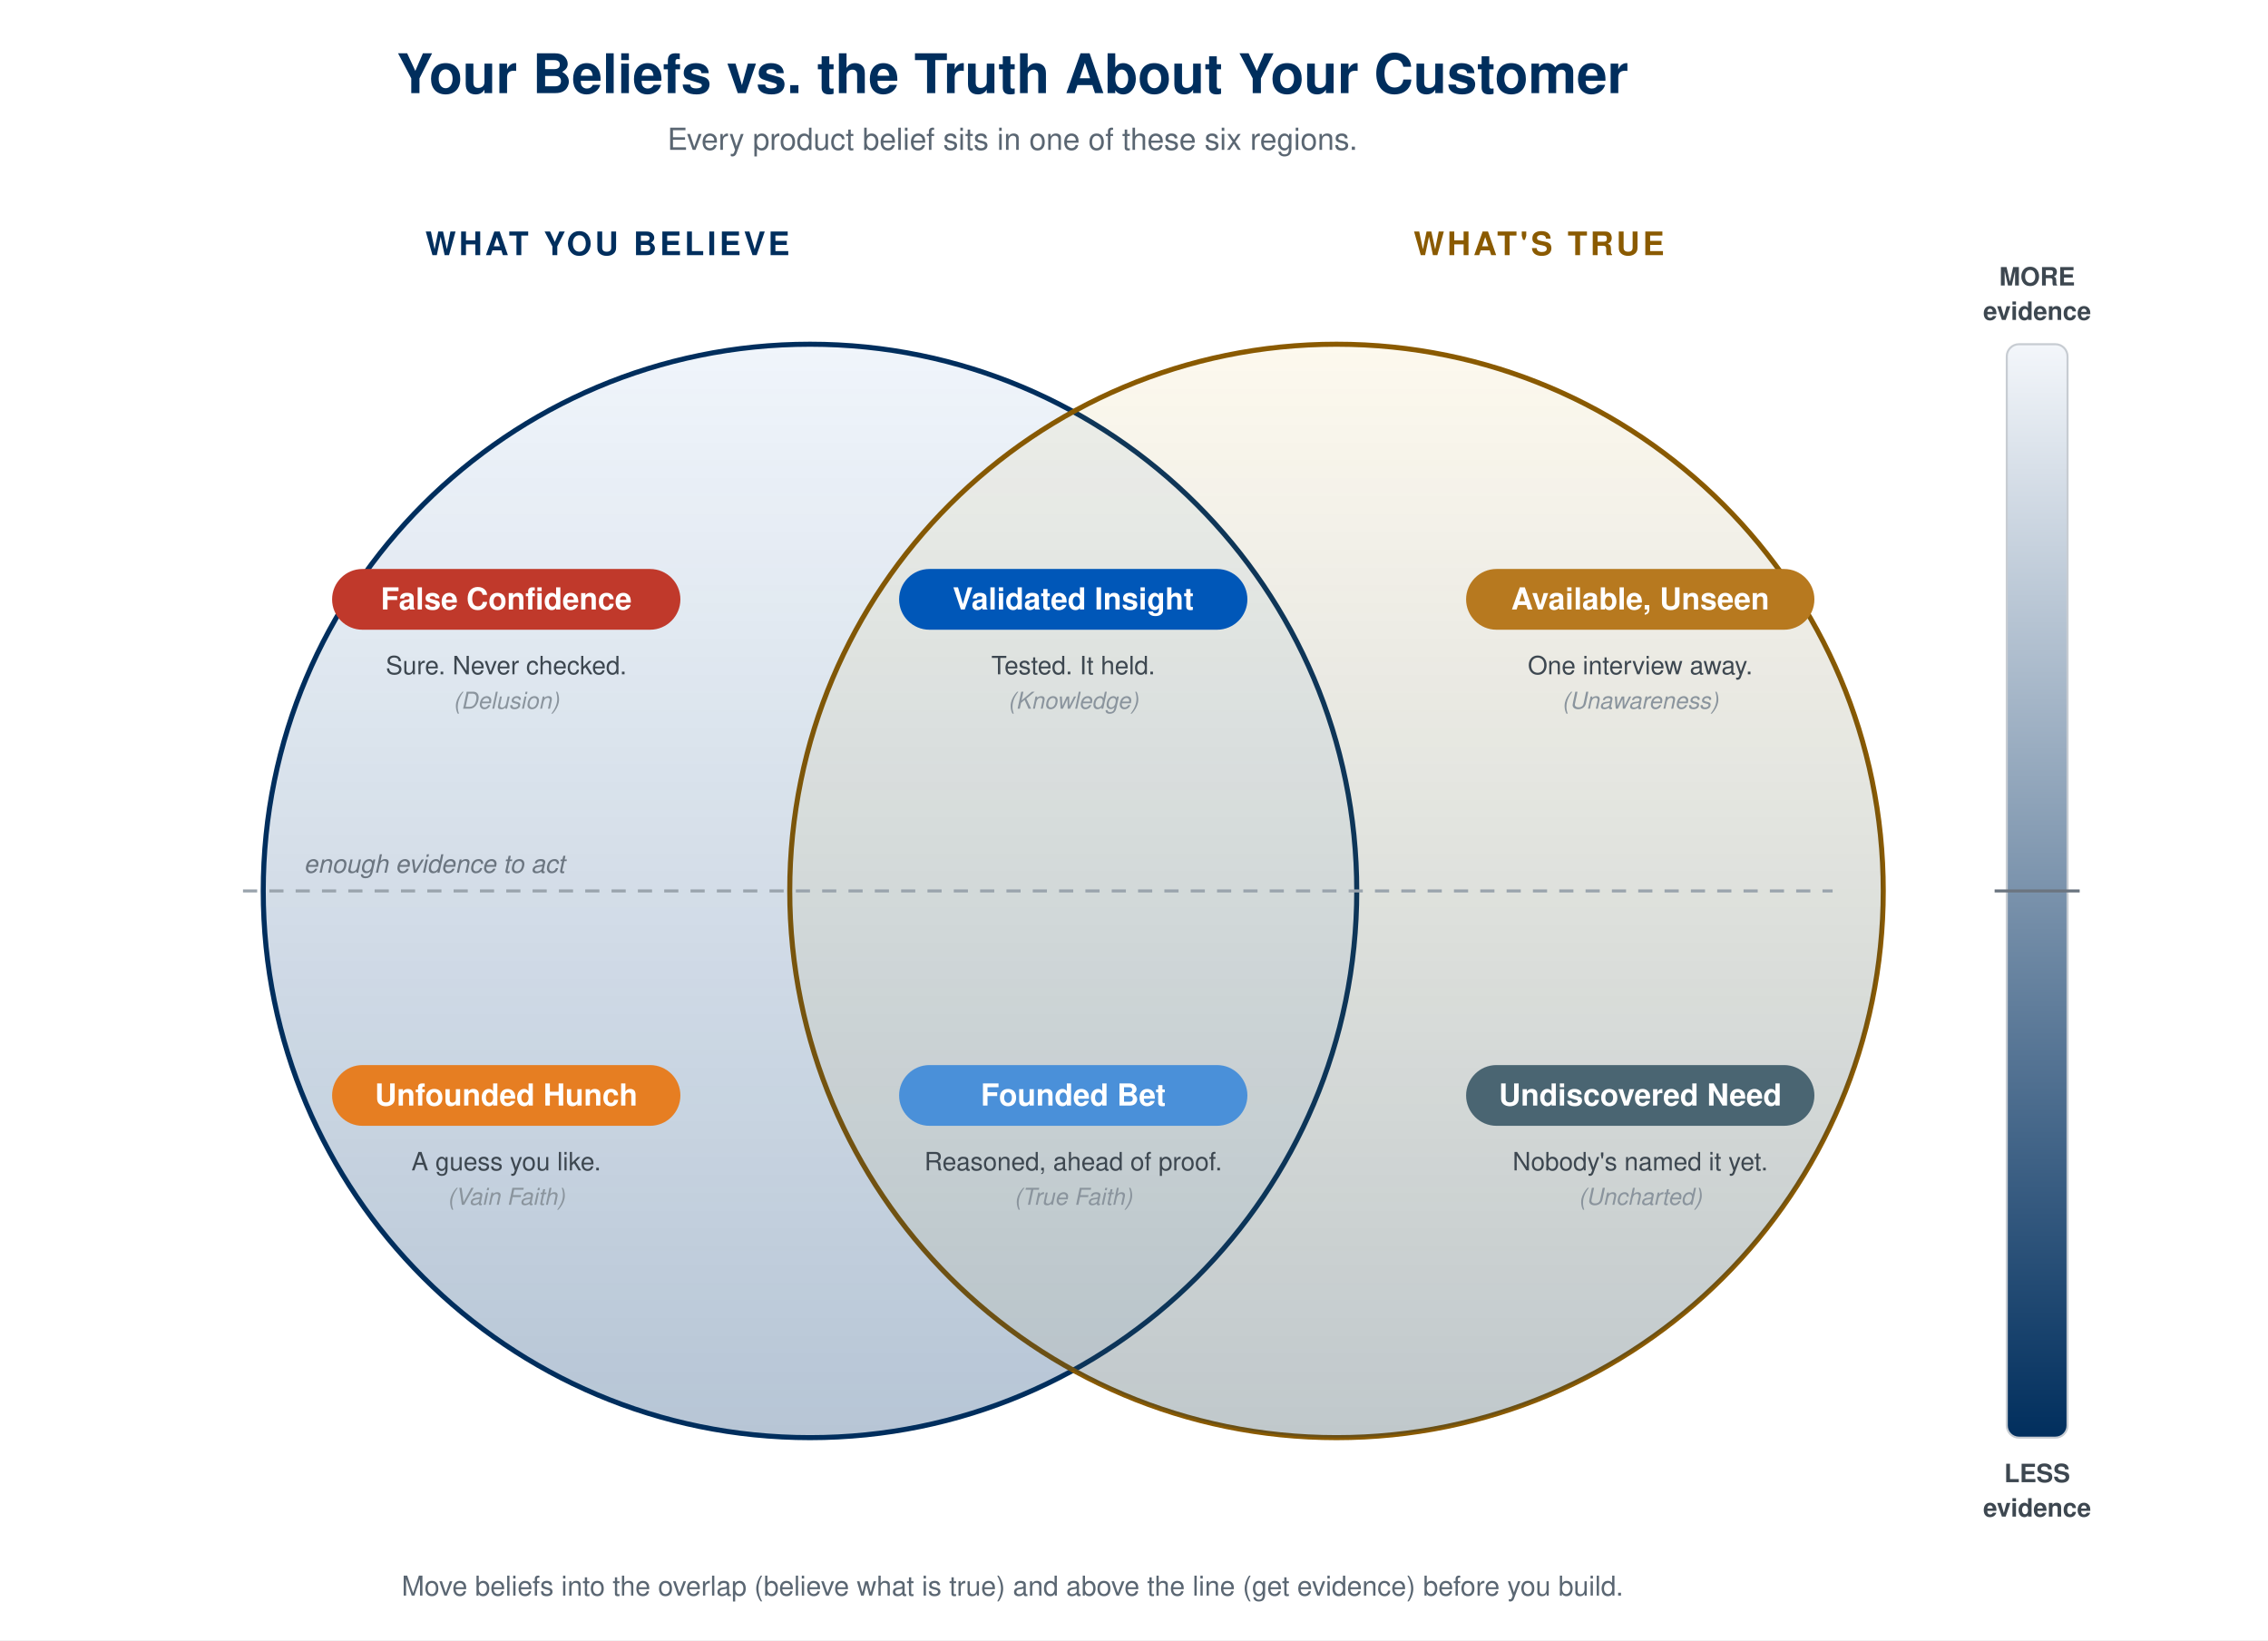
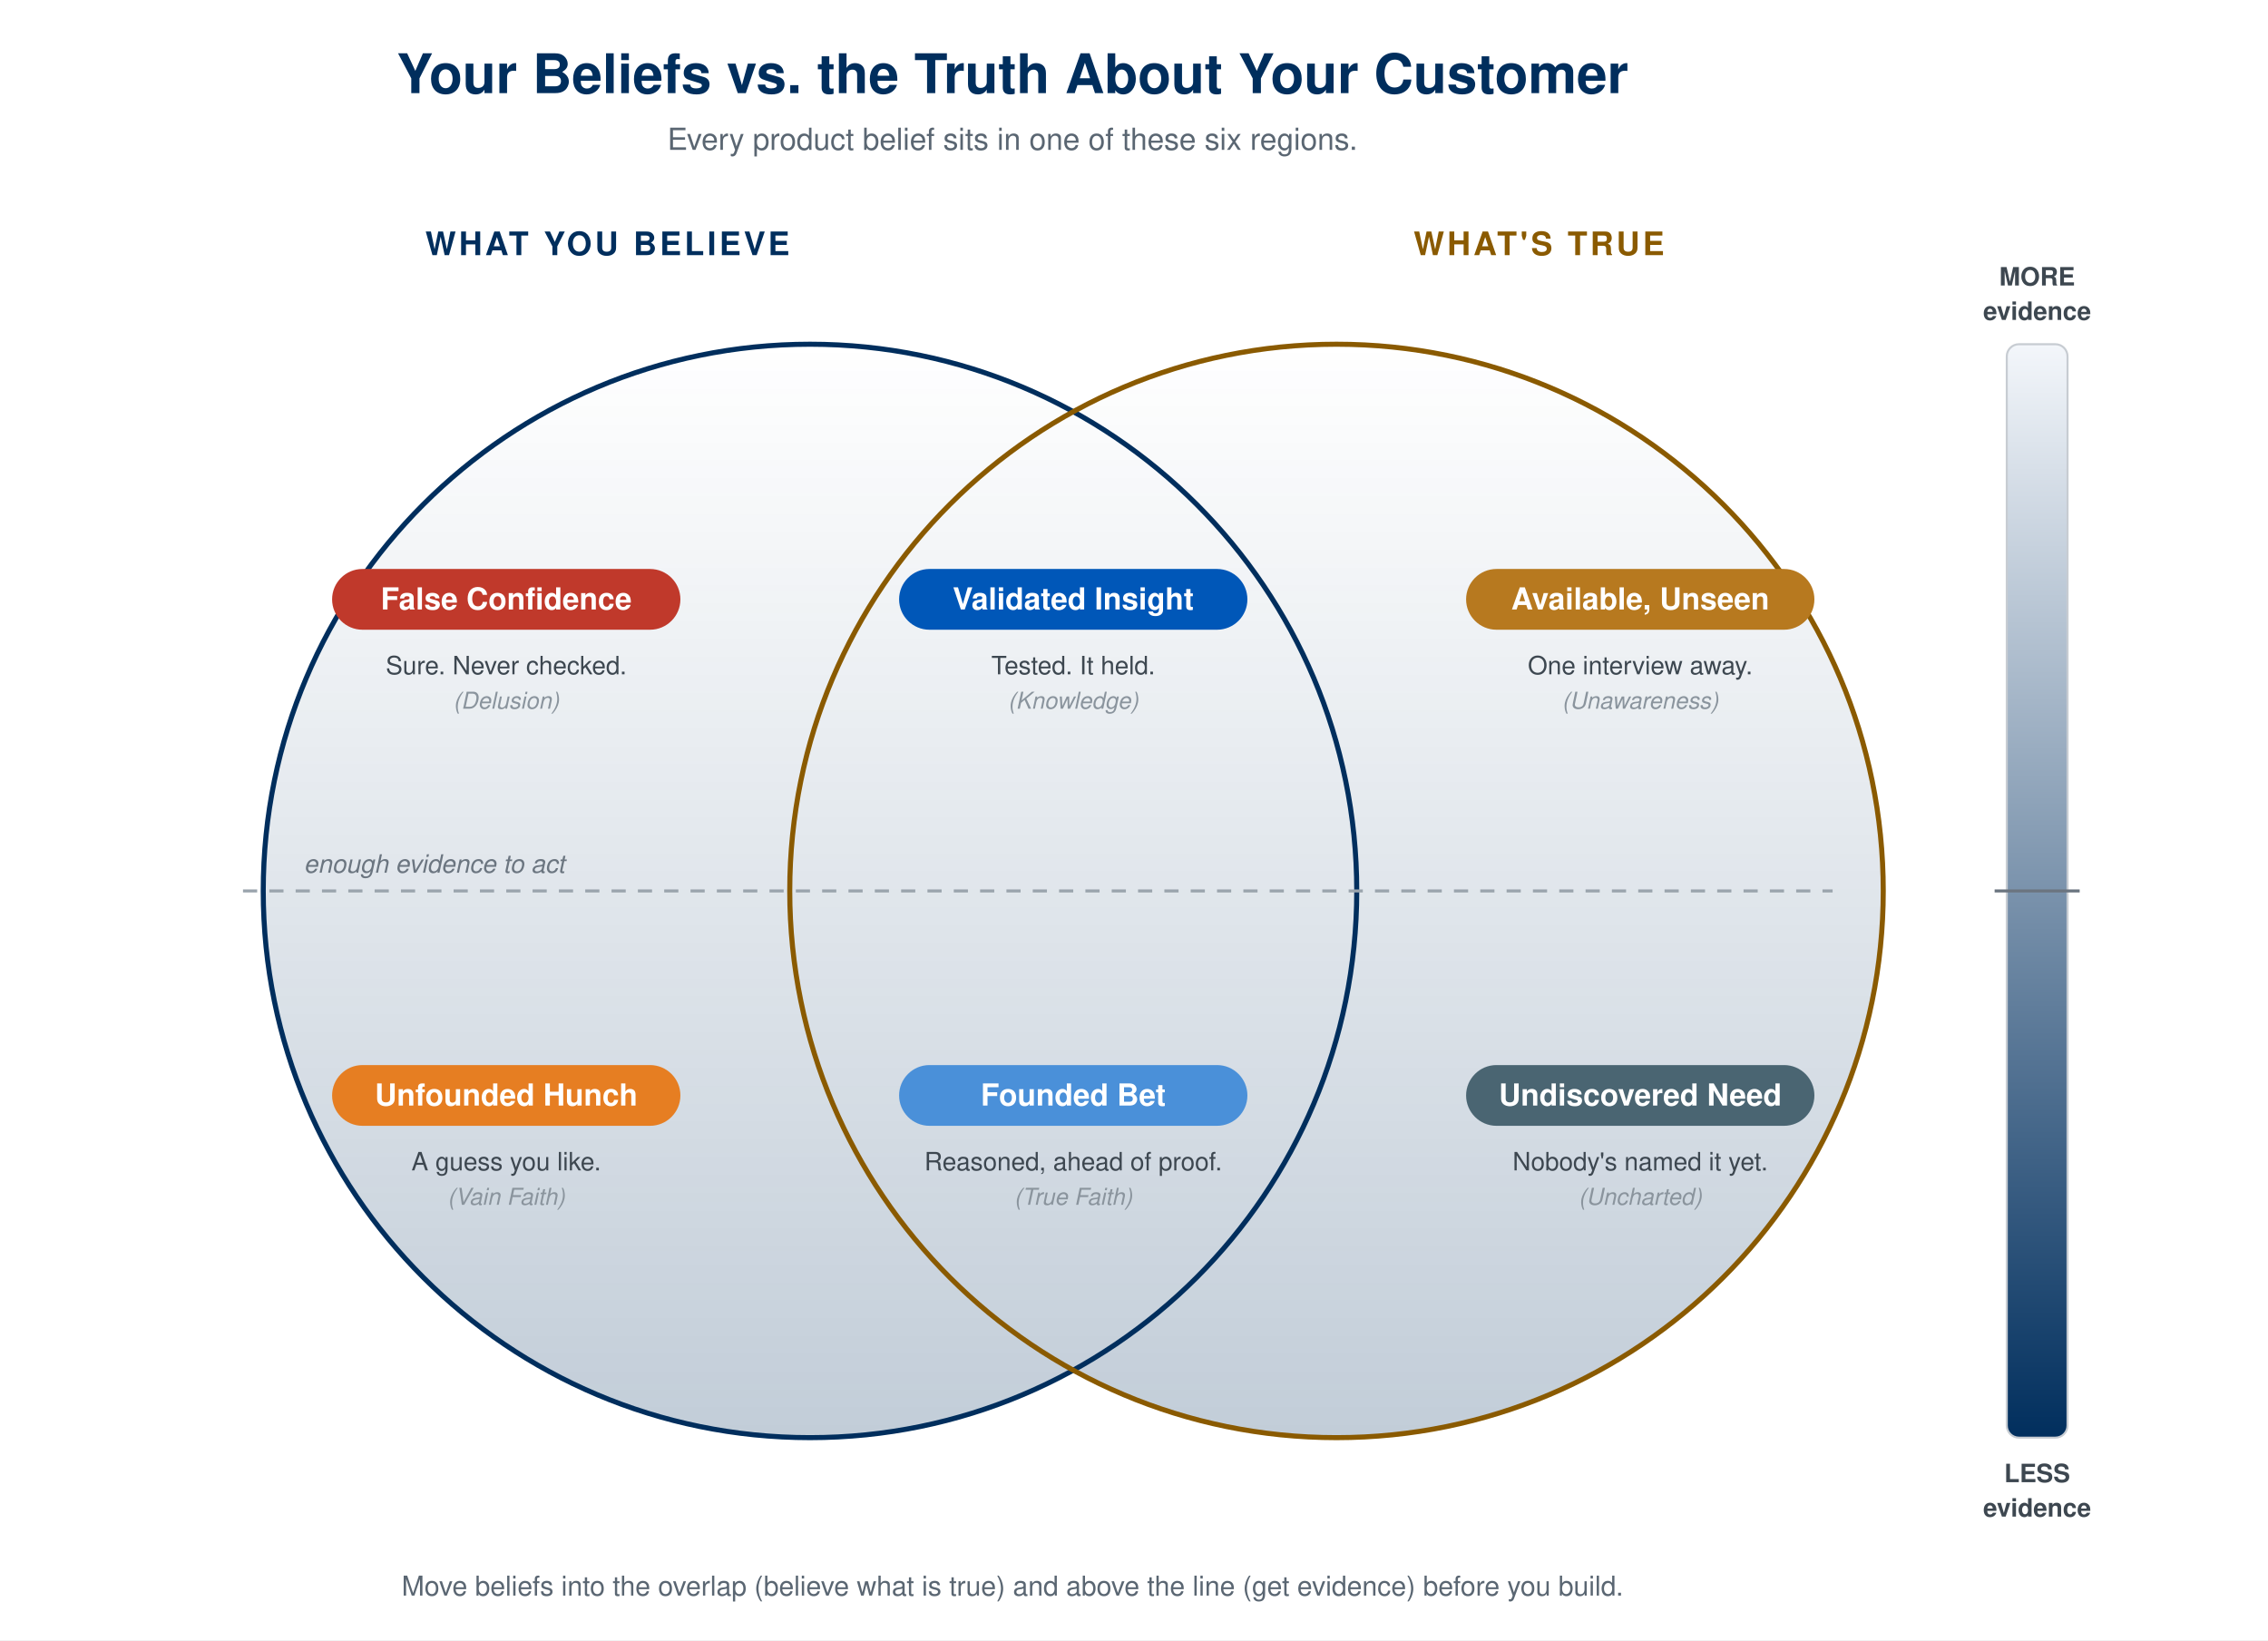
<svg xmlns="http://www.w3.org/2000/svg" viewBox="0 0 1120 810" font-family="Helvetica, Arial, sans-serif">
  <defs>
    <linearGradient id="evScale" x1="0" y1="0" x2="0" y2="1">
      <stop offset="0" stop-color="#F4F7FB" />
      <stop offset="1" stop-color="#002E5D" />
    </linearGradient>
    <linearGradient id="evWash" x1="0" y1="170" x2="0" y2="710" gradientUnits="userSpaceOnUse">
      <stop offset="0" stop-color="#002E5D" stop-opacity="0" />
      <stop offset="1" stop-color="#002E5D" stop-opacity="0.24" />
    </linearGradient>
    <clipPath id="bothCircles">
      <circle cx="400" cy="440" r="270" />
      <circle cx="660" cy="440" r="270" />
    </clipPath>
  </defs>
  <rect x="0" y="0" width="1120" height="810" fill="#ffffff" />
  <text x="500" y="46" text-anchor="middle" font-size="27" font-weight="700" fill="#002E5D">Your Beliefs vs. the Truth About Your Customer</text>
  <text x="500" y="74" text-anchor="middle" font-size="15" fill="#5a6672">Every product belief sits in one of these six regions.</text>
  <text x="300" y="126" text-anchor="middle" font-size="16" font-weight="700" letter-spacing="1.5" fill="#002E5D">WHAT YOU BELIEVE</text>
  <text x="760" y="126" text-anchor="middle" font-size="16" font-weight="700" letter-spacing="1.5" fill="#8A5A00">WHAT'S TRUE</text>
-   <circle cx="400" cy="440" r="270" fill="#0057B8" fill-opacity="0.06" stroke="#002E5D" stroke-width="2.5" />
-   <circle cx="660" cy="440" r="270" fill="#E1A200" fill-opacity="0.07" stroke="#8A5A00" stroke-width="2.5" />
  <rect x="130" y="170" width="800" height="540" fill="url(#evWash)" clip-path="url(#bothCircles)" />
+   <circle cx="400" cy="440" r="270" fill="none" stroke="#002E5D" stroke-width="2.5" />
+   <circle cx="660" cy="440" r="270" fill="none" stroke="#8A5A00" stroke-width="2.5" />
  <line x1="120" y1="440" x2="905" y2="440" stroke="#9aa4ad" stroke-width="1.5" stroke-dasharray="7 6" />
  <text x="150" y="431" font-size="12.5" font-style="italic" fill="#6b7580">enough evidence to act</text>
  <text x="1006" y="141" text-anchor="middle" font-size="12.5" font-weight="700" fill="#3d4750">MORE</text>
  <text x="1006" y="158" text-anchor="middle" font-size="12.5" font-weight="700" fill="#3d4750">evidence</text>
  <rect x="991" y="170" width="30" height="540" rx="6" fill="url(#evScale)" stroke="#c7ccd2" stroke-width="1" />
  <line x1="985" y1="440" x2="1027" y2="440" stroke="#6b7580" stroke-width="1.5" />
  <text x="1006" y="732" text-anchor="middle" font-size="12.5" font-weight="700" fill="#3d4750">LESS</text>
  <text x="1006" y="749" text-anchor="middle" font-size="12.5" font-weight="700" fill="#3d4750">evidence</text>
  <g>
    <rect x="164" y="281" width="172" height="30" rx="15" fill="#C0392B" />
    <text x="250" y="301" text-anchor="middle" font-size="15" font-weight="700" fill="#ffffff">False Confidence</text>
    <text x="250" y="333" text-anchor="middle" font-size="12.5" fill="#3d4750">Sure. Never checked.</text>
    <text x="250" y="350" text-anchor="middle" font-size="11.5" font-style="italic" fill="#8a949d">(Delusion)</text>
  </g>
  <g>
    <rect x="164" y="526" width="172" height="30" rx="15" fill="#E67E22" />
    <text x="250" y="546" text-anchor="middle" font-size="15" font-weight="700" fill="#ffffff">Unfounded Hunch</text>
    <text x="250" y="578" text-anchor="middle" font-size="12.5" fill="#3d4750">A guess you like.</text>
    <text x="250" y="595" text-anchor="middle" font-size="11.5" font-style="italic" fill="#8a949d">(Vain Faith)</text>
  </g>
  <g>
    <rect x="444" y="281" width="172" height="30" rx="15" fill="#0057B8" />
    <text x="530" y="301" text-anchor="middle" font-size="15" font-weight="700" fill="#ffffff">Validated Insight</text>
    <text x="530" y="333" text-anchor="middle" font-size="12.5" fill="#3d4750">Tested. It held.</text>
    <text x="530" y="350" text-anchor="middle" font-size="11.5" font-style="italic" fill="#8a949d">(Knowledge)</text>
  </g>
  <g>
    <rect x="444" y="526" width="172" height="30" rx="15" fill="#4A90D9" />
    <text x="530" y="546" text-anchor="middle" font-size="15" font-weight="700" fill="#ffffff">Founded Bet</text>
    <text x="530" y="578" text-anchor="middle" font-size="12.5" fill="#3d4750">Reasoned, ahead of proof.</text>
    <text x="530" y="595" text-anchor="middle" font-size="11.5" font-style="italic" fill="#8a949d">(True Faith)</text>
  </g>
  <g>
    <rect x="724" y="281" width="172" height="30" rx="15" fill="#B7791F" />
    <text x="810" y="301" text-anchor="middle" font-size="15" font-weight="700" fill="#ffffff">Available, Unseen</text>
    <text x="810" y="333" text-anchor="middle" font-size="12.5" fill="#3d4750">One interview away.</text>
    <text x="810" y="350" text-anchor="middle" font-size="11.5" font-style="italic" fill="#8a949d">(Unawareness)</text>
  </g>
  <g>
    <rect x="724" y="526" width="172" height="30" rx="15" fill="#4A6572" />
    <text x="810" y="546" text-anchor="middle" font-size="15" font-weight="700" fill="#ffffff">Undiscovered Need</text>
    <text x="810" y="578" text-anchor="middle" font-size="12.5" fill="#3d4750">Nobody's named it yet.</text>
    <text x="810" y="595" text-anchor="middle" font-size="11.5" font-style="italic" fill="#8a949d">(Uncharted)</text>
  </g>
  <text x="500" y="788" text-anchor="middle" font-size="13.5" fill="#5a6672">Move beliefs into the overlap (believe what is true) and above the line (get evidence) before you build.</text>
</svg>
